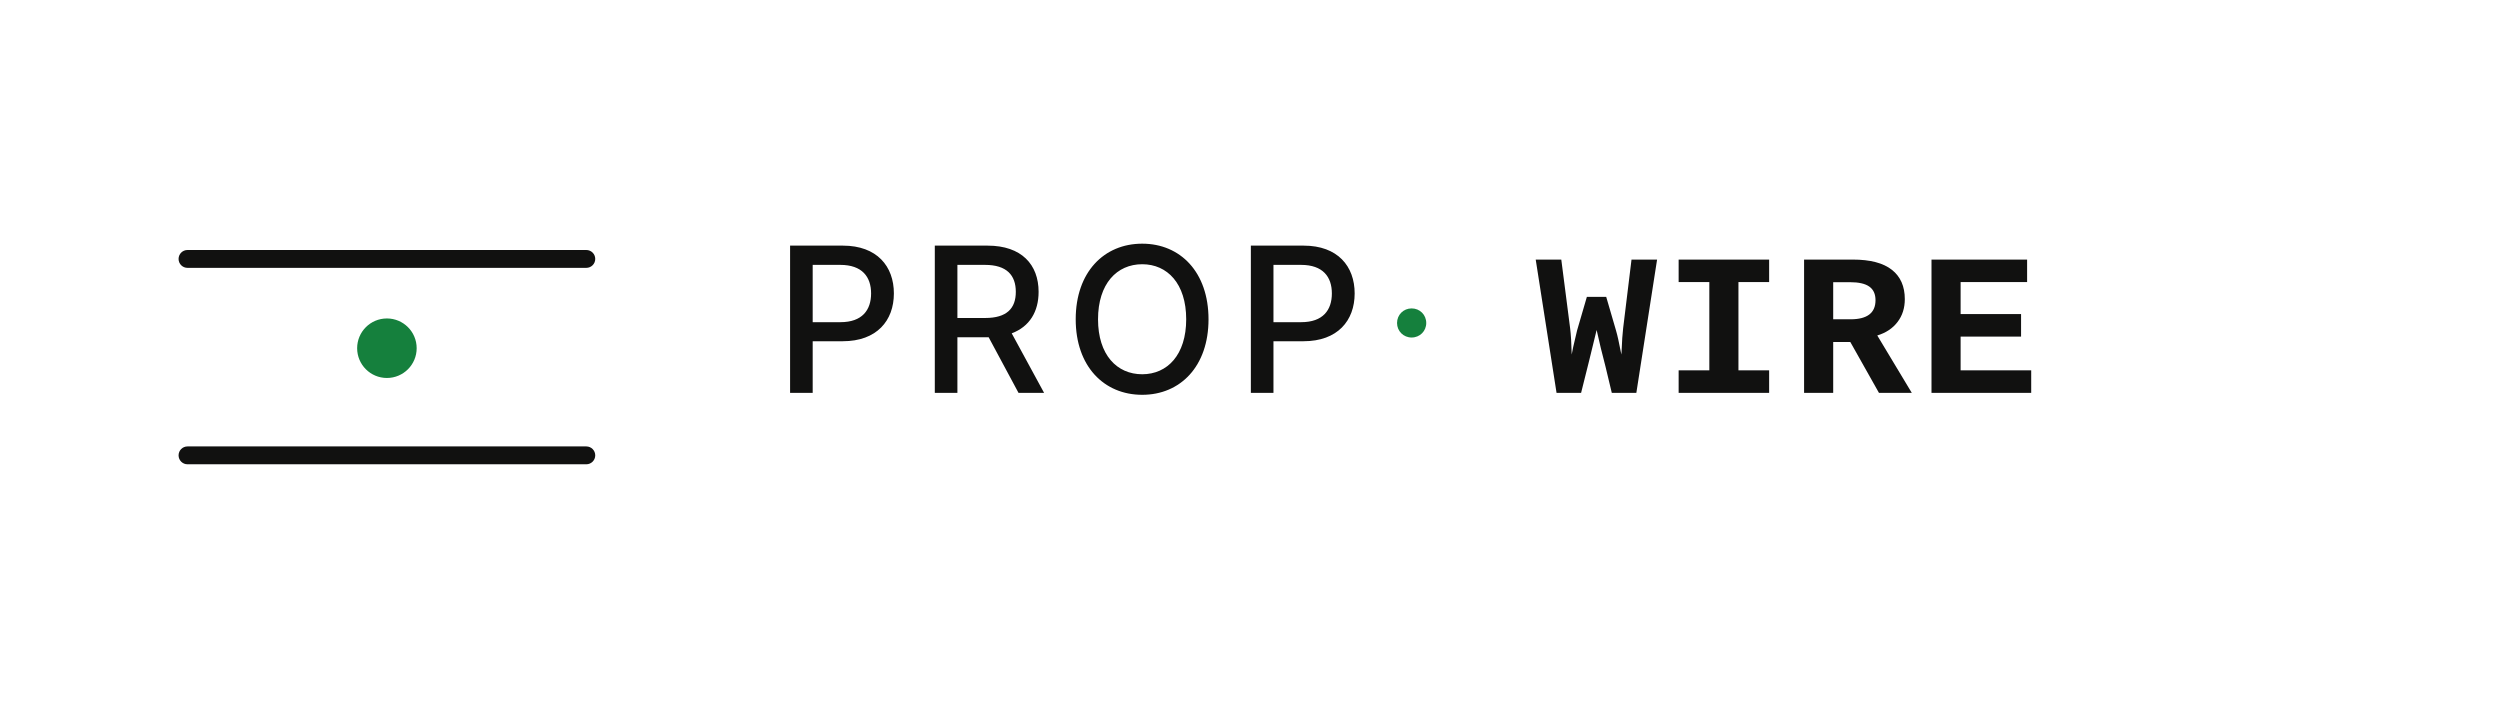
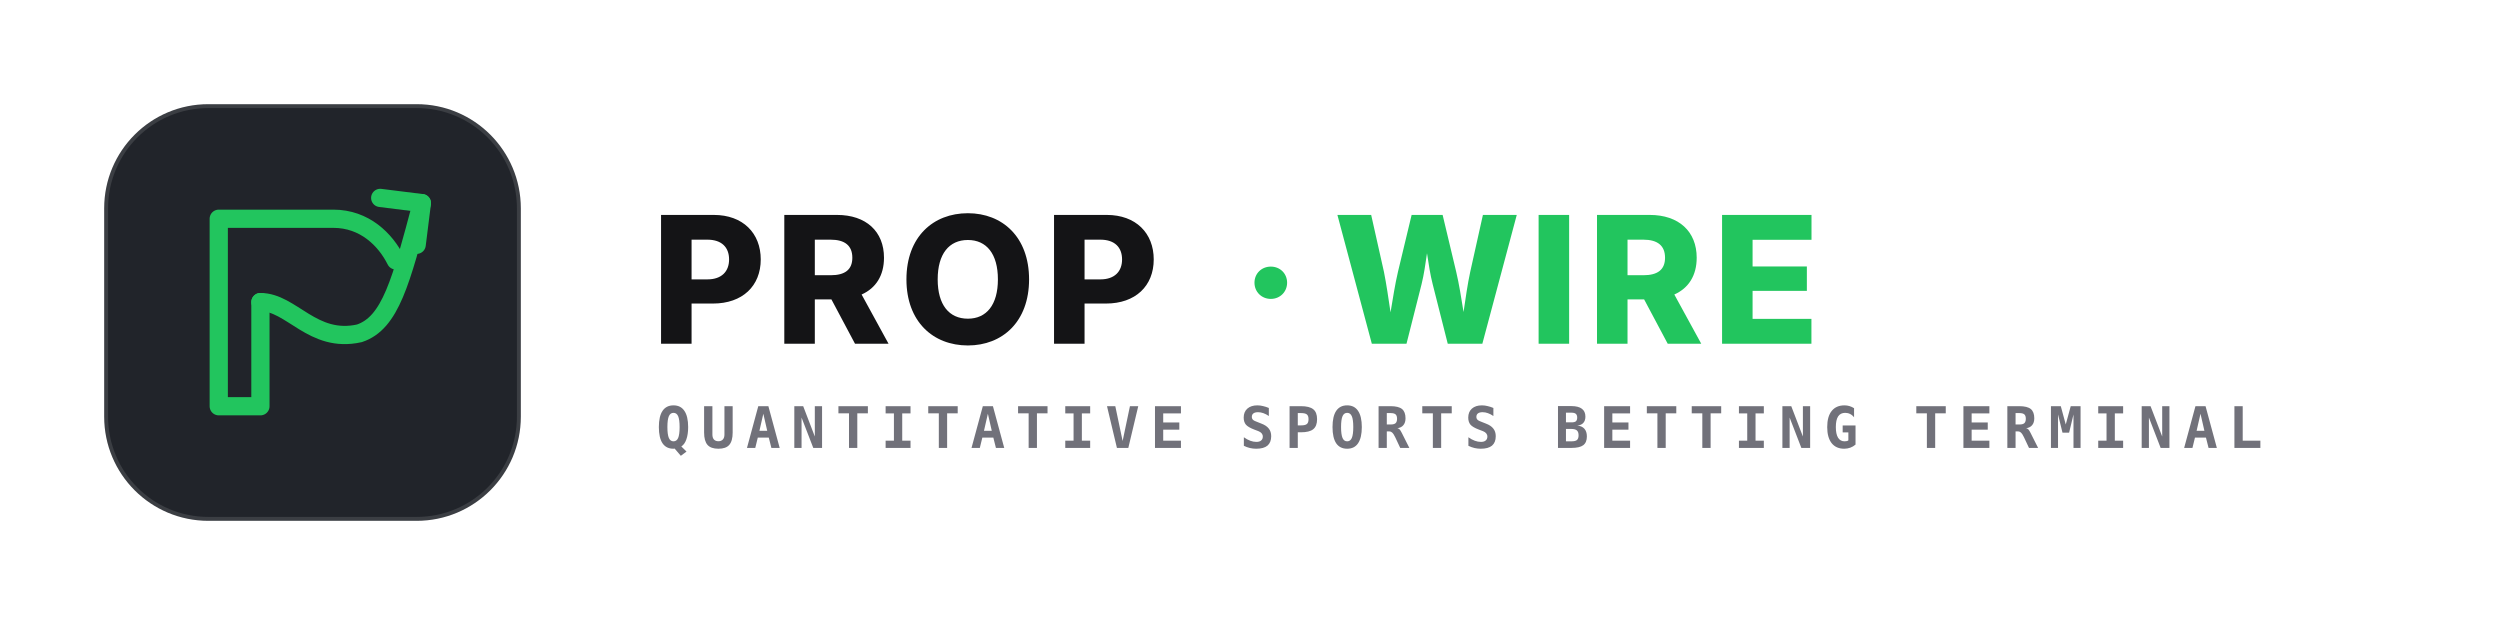
- <svg xmlns="http://www.w3.org/2000/svg" width="420" height="120" viewBox="0 0 420 120" fill="none">
-   <rect x="30" y="42" width="70" height="3" fill="#111110" rx="1.5" />
-   <rect x="30" y="75" width="70" height="3" fill="#111110" rx="1.5" />
-   <circle cx="65" cy="58.5" r="5" fill="#15803d" />
-   <text x="130" y="66" font-family="Inter, -apple-system, BlinkMacSystemFont, 'Segoe UI', Roboto, sans-serif" font-size="34" font-weight="500" letter-spacing="2.5" fill="#111110">PROP</text>
-   <text x="232" y="66" font-family="Inter, -apple-system, BlinkMacSystemFont, 'Segoe UI', Roboto, sans-serif" font-size="34" font-weight="500" fill="#15803d">·</text>
-   <text x="258" y="66" font-family="ui-monospace, SFMono-Regular, Menlo, Monaco, Consolas, 'Liberation Mono', monospace" font-size="34" font-weight="600" letter-spacing="1" fill="#111110">WIRE</text>
+ <svg xmlns="http://www.w3.org/2000/svg" width="480" height="120" viewBox="0 0 480 120" fill="none">
+   <rect x="20" y="20" width="80" height="80" rx="20" fill="#21242a" stroke="rgba(255,255,255,0.12)" stroke-width="1.5" />
+   <path d="M 50 58 L 50 78 L 42 78 L 42 42 L 64 42 C 70 42 74 46 76 50" stroke="#22c55e" stroke-width="3.5" stroke-linecap="round" stroke-linejoin="round" />
+   <path d="M 50 58 C 56 58 60 66 69 64 C 75 62 77 54 81 39" stroke="#22c55e" stroke-width="3.5" stroke-linecap="round" />
+   <path d="M 73 38 L 81 39 L 80 47" stroke="#22c55e" stroke-width="3.5" stroke-linecap="round" stroke-linejoin="round" />
+   <text x="125" y="66" font-family="'Plus Jakarta Sans', -apple-system, BlinkMacSystemFont, sans-serif" font-size="34" font-weight="800" letter-spacing="1.5" fill="#141416">PROP</text>
+   <text x="238" y="66" font-family="'Plus Jakarta Sans', -apple-system, BlinkMacSystemFont, sans-serif" font-size="34" font-weight="800" fill="#22c55e">·</text>
+   <text x="256" y="66" font-family="'Plus Jakarta Sans', -apple-system, BlinkMacSystemFont, sans-serif" font-size="34" font-weight="800" letter-spacing="1.5" fill="#22c55e">WIRE</text>
+   <text x="126" y="86" font-family="'JetBrains Mono', monospace" font-size="11" font-weight="700" letter-spacing="2" fill="#71717a">QUANTITATIVE SPORTS BETTING TERMINAL</text>
</svg>
